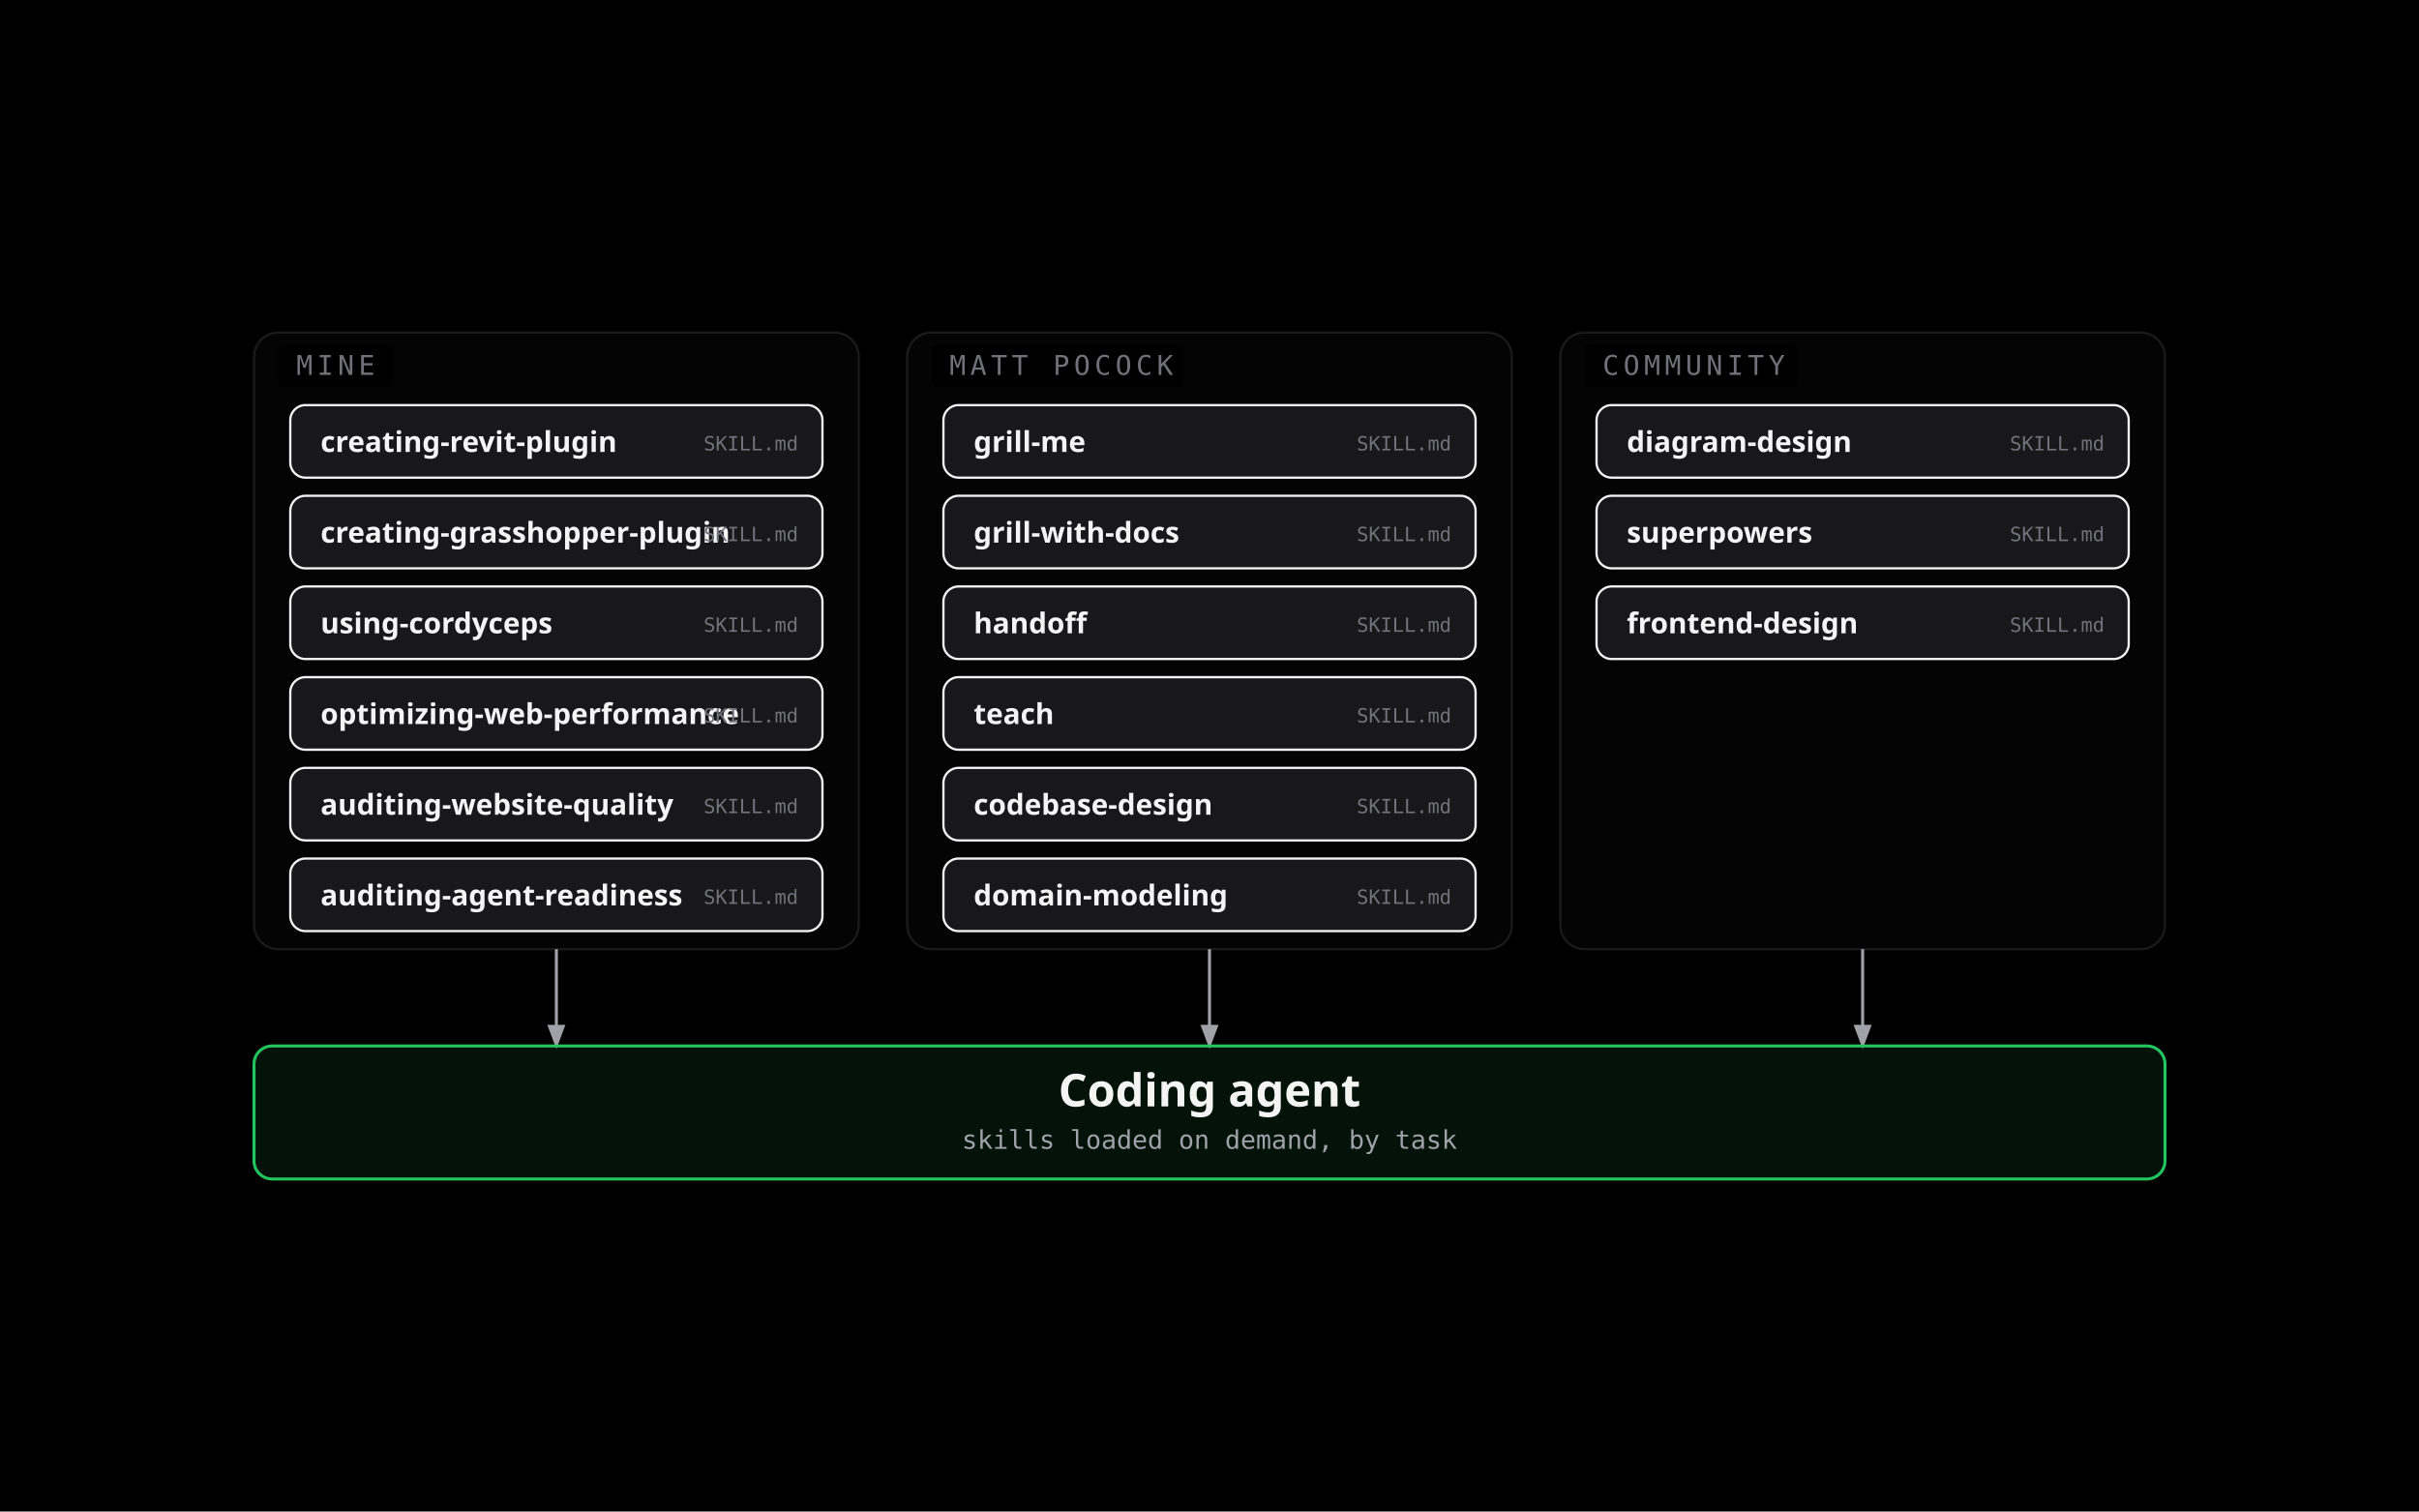
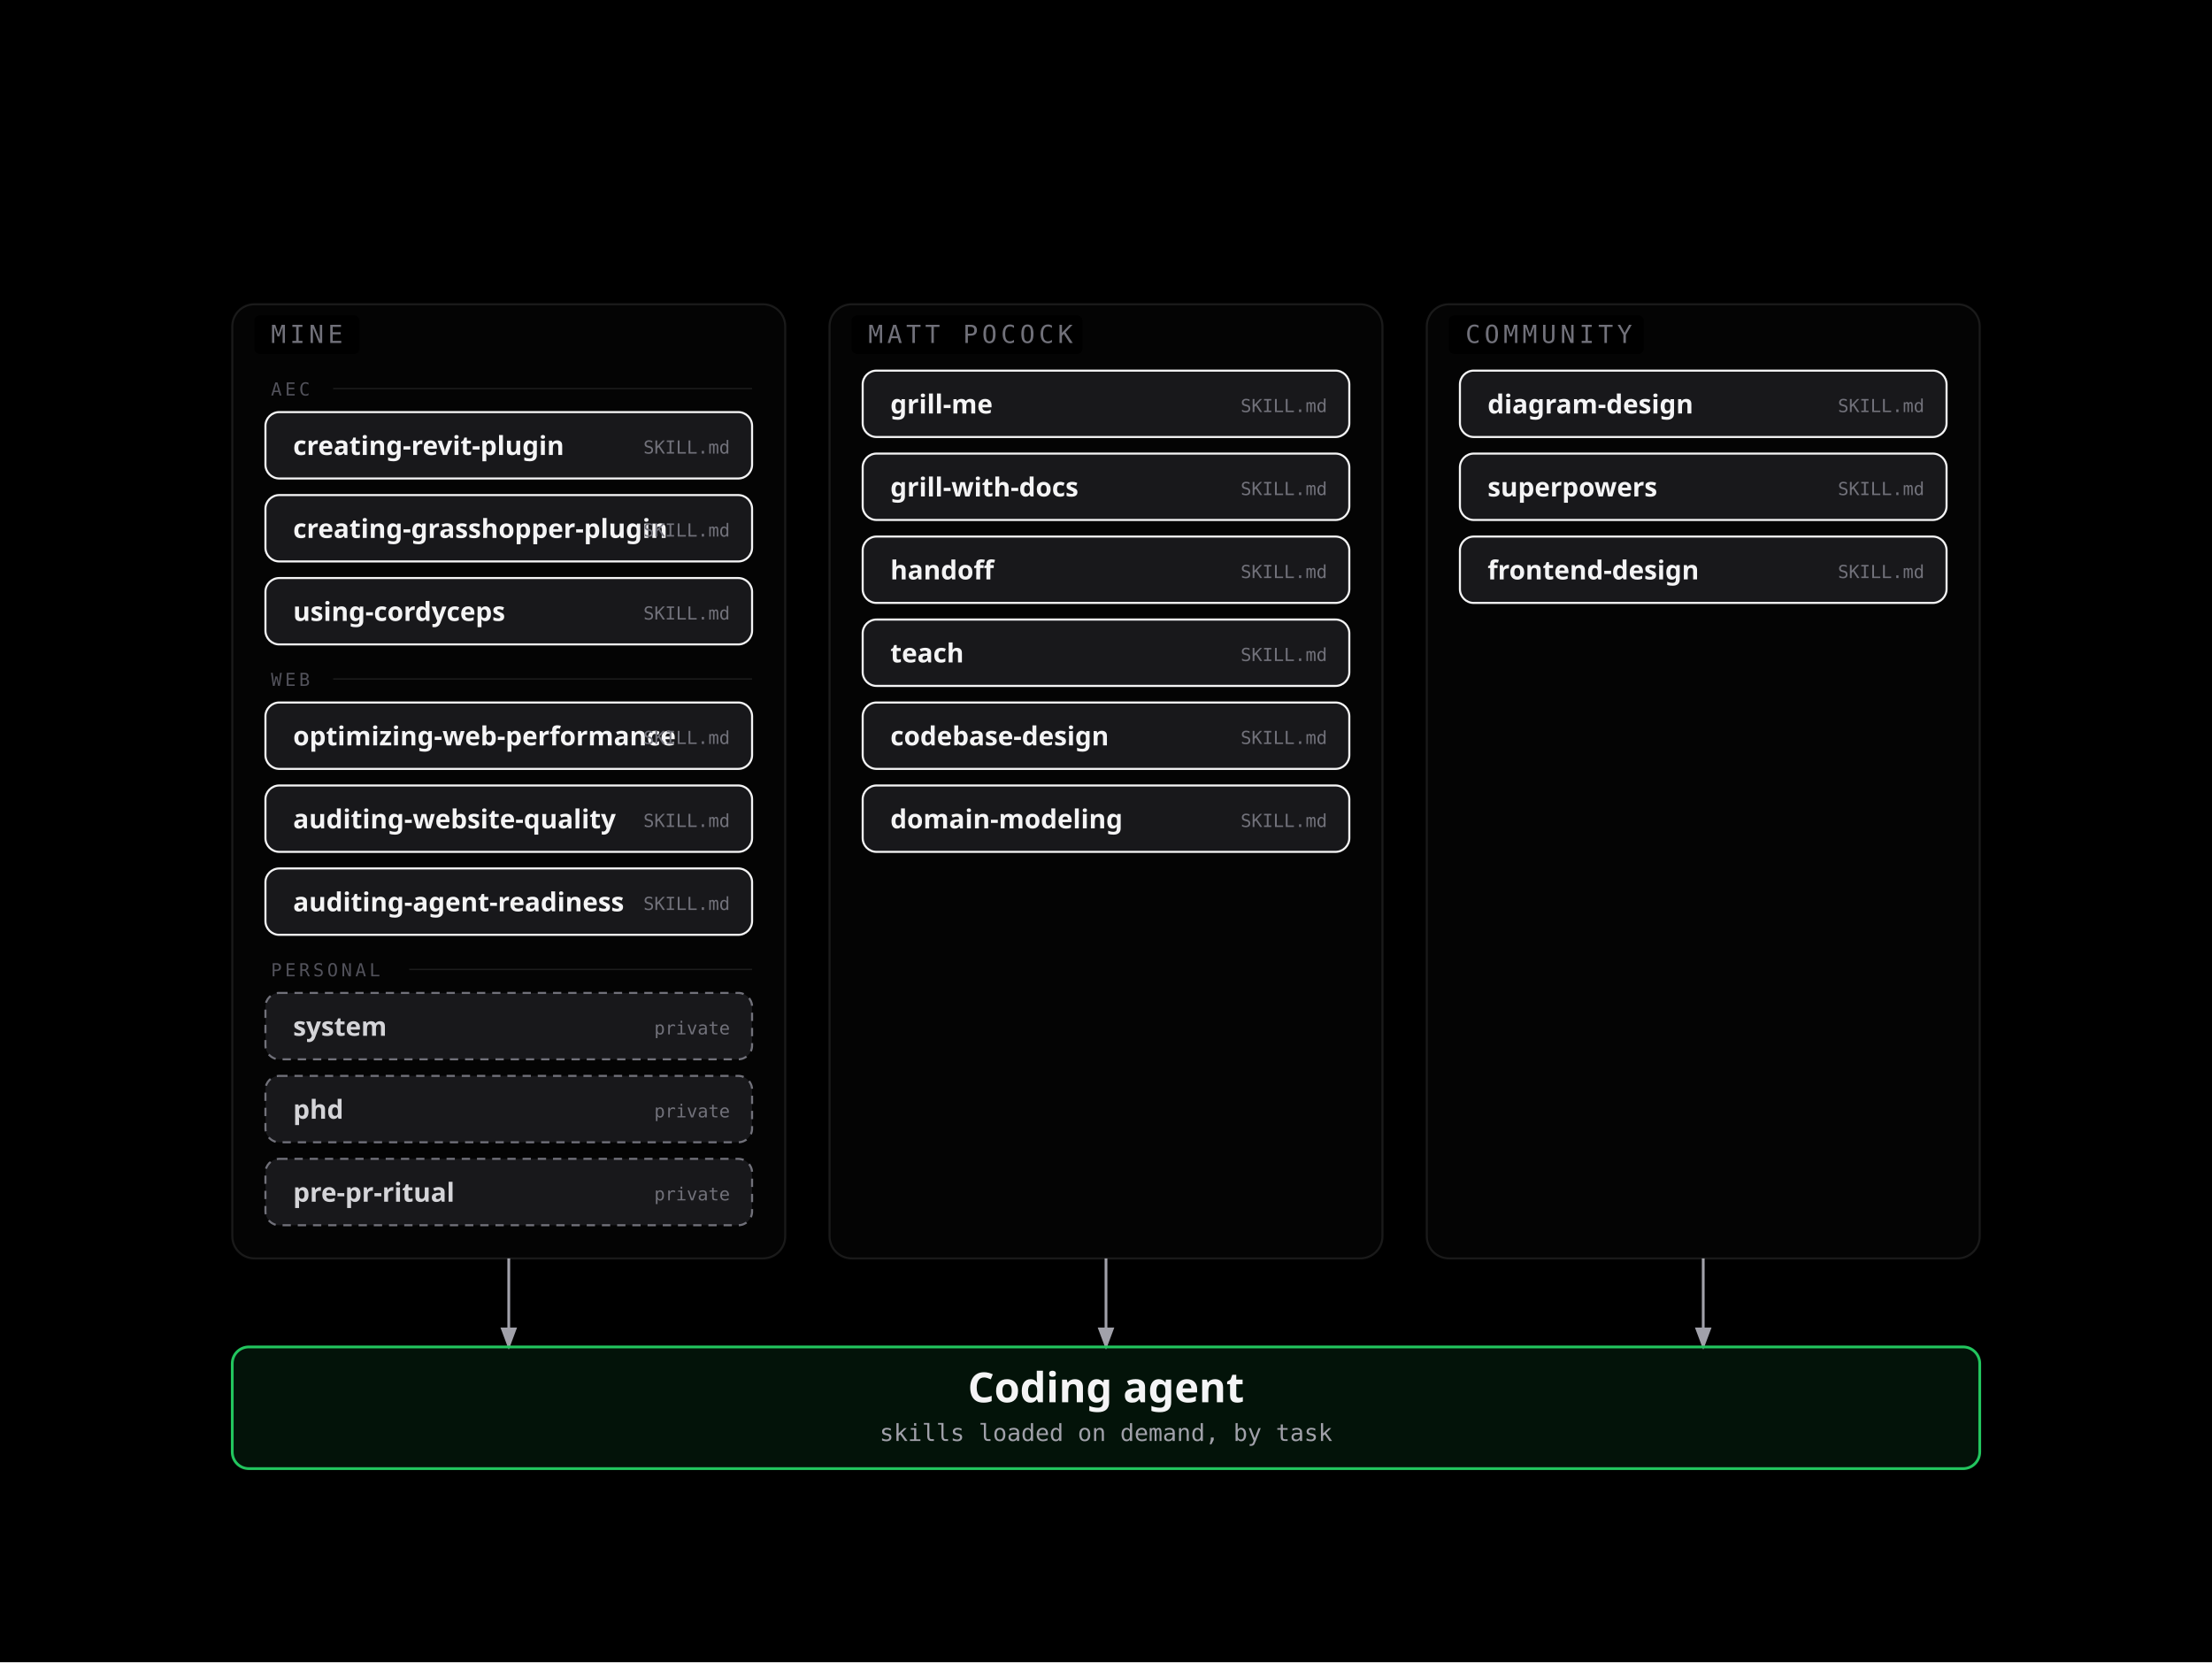
- <svg xmlns="http://www.w3.org/2000/svg" viewBox="0 0 1600 1000" role="img" aria-labelledby="skills-cover-title">
+ <svg xmlns="http://www.w3.org/2000/svg" viewBox="0 0 1600 1202" role="img" aria-labelledby="skills-cover-title">
  <defs>
    <marker id="skills-cover-arrow" markerWidth="8" markerHeight="6" refX="7" refY="3" orient="auto">
      <polygon points="0 0, 8 3, 0 6" fill="#a1a1aa" />
    </marker>
  </defs>
  <rect width="100%" height="100%" fill="#000000" />
-   <line x1="368" y1="628" x2="368" y2="692" stroke="#a1a1aa" stroke-width="2" marker-end="url(#skills-cover-arrow)" />
-   <line x1="800" y1="628" x2="800" y2="692" stroke="#a1a1aa" stroke-width="2" marker-end="url(#skills-cover-arrow)" />
-   <line x1="1232" y1="628" x2="1232" y2="692" stroke="#a1a1aa" stroke-width="2" marker-end="url(#skills-cover-arrow)" />
-   <rect x="168" y="220" width="400" height="408" rx="16" fill="rgba(244,244,245,0.02)" stroke="rgba(244,244,245,0.10)" stroke-width="1.5" />
+   <line x1="368" y1="910" x2="368" y2="974" stroke="#a1a1aa" stroke-width="2" marker-end="url(#skills-cover-arrow)" />
+   <rect x="168" y="220" width="400" height="690" rx="16" fill="rgba(244,244,245,0.02)" stroke="rgba(244,244,245,0.10)" stroke-width="1.5" />
  <rect x="184" y="228" width="76" height="28" rx="4" fill="#000000" />
  <text x="196" y="248" fill="#71717a" font-size="18" font-family="ui-monospace, SFMono-Regular, Menlo, Consolas, monospace" letter-spacing="0.16em">MINE</text>
-   <rect x="192" y="268" width="352" height="48" rx="10" fill="#18181b" stroke="#f4f4f5" stroke-width="1.5" />
-   <text x="212" y="299" fill="#f4f4f5" font-size="19" font-weight="600" font-family="ui-sans-serif, system-ui, sans-serif">creating-revit-plugin</text>
-   <text x="528" y="298" fill="#71717a" font-size="13" font-family="ui-monospace, SFMono-Regular, Menlo, Consolas, monospace" text-anchor="end">SKILL.md</text>
-   <rect x="192" y="328" width="352" height="48" rx="10" fill="#18181b" stroke="#f4f4f5" stroke-width="1.5" />
-   <text x="212" y="359" fill="#f4f4f5" font-size="19" font-weight="600" font-family="ui-sans-serif, system-ui, sans-serif">creating-grasshopper-plugin</text>
-   <text x="528" y="358" fill="#71717a" font-size="13" font-family="ui-monospace, SFMono-Regular, Menlo, Consolas, monospace" text-anchor="end">SKILL.md</text>
-   <rect x="192" y="388" width="352" height="48" rx="10" fill="#18181b" stroke="#f4f4f5" stroke-width="1.5" />
-   <text x="212" y="419" fill="#f4f4f5" font-size="19" font-weight="600" font-family="ui-sans-serif, system-ui, sans-serif">using-cordyceps</text>
-   <text x="528" y="418" fill="#71717a" font-size="13" font-family="ui-monospace, SFMono-Regular, Menlo, Consolas, monospace" text-anchor="end">SKILL.md</text>
-   <rect x="192" y="448" width="352" height="48" rx="10" fill="#18181b" stroke="#f4f4f5" stroke-width="1.5" />
-   <text x="212" y="479" fill="#f4f4f5" font-size="19" font-weight="600" font-family="ui-sans-serif, system-ui, sans-serif">optimizing-web-performance</text>
-   <text x="528" y="478" fill="#71717a" font-size="13" font-family="ui-monospace, SFMono-Regular, Menlo, Consolas, monospace" text-anchor="end">SKILL.md</text>
+   <text x="196" y="286" fill="#52525b" font-size="13" font-family="ui-monospace, SFMono-Regular, Menlo, Consolas, monospace" letter-spacing="0.18em">AEC</text>
+   <line x1="241" y1="281" x2="544" y2="281" stroke="rgba(244,244,245,0.10)" stroke-width="1" />
+   <rect x="192" y="298" width="352" height="48" rx="10" fill="#18181b" stroke="#f4f4f5" stroke-width="1.5" />
+   <text x="212" y="329" fill="#f4f4f5" font-size="19" font-weight="600" font-family="ui-sans-serif, system-ui, sans-serif">creating-revit-plugin</text>
+   <text x="528" y="328" fill="#71717a" font-size="13" font-family="ui-monospace, SFMono-Regular, Menlo, Consolas, monospace" text-anchor="end">SKILL.md</text>
+   <rect x="192" y="358" width="352" height="48" rx="10" fill="#18181b" stroke="#f4f4f5" stroke-width="1.5" />
+   <text x="212" y="389" fill="#f4f4f5" font-size="19" font-weight="600" font-family="ui-sans-serif, system-ui, sans-serif">creating-grasshopper-plugin</text>
+   <text x="528" y="388" fill="#71717a" font-size="13" font-family="ui-monospace, SFMono-Regular, Menlo, Consolas, monospace" text-anchor="end">SKILL.md</text>
+   <rect x="192" y="418" width="352" height="48" rx="10" fill="#18181b" stroke="#f4f4f5" stroke-width="1.5" />
+   <text x="212" y="449" fill="#f4f4f5" font-size="19" font-weight="600" font-family="ui-sans-serif, system-ui, sans-serif">using-cordyceps</text>
+   <text x="528" y="448" fill="#71717a" font-size="13" font-family="ui-monospace, SFMono-Regular, Menlo, Consolas, monospace" text-anchor="end">SKILL.md</text>
+   <text x="196" y="496" fill="#52525b" font-size="13" font-family="ui-monospace, SFMono-Regular, Menlo, Consolas, monospace" letter-spacing="0.18em">WEB</text>
+   <line x1="241" y1="491" x2="544" y2="491" stroke="rgba(244,244,245,0.10)" stroke-width="1" />
  <rect x="192" y="508" width="352" height="48" rx="10" fill="#18181b" stroke="#f4f4f5" stroke-width="1.5" />
-   <text x="212" y="539" fill="#f4f4f5" font-size="19" font-weight="600" font-family="ui-sans-serif, system-ui, sans-serif">auditing-website-quality</text>
+   <text x="212" y="539" fill="#f4f4f5" font-size="19" font-weight="600" font-family="ui-sans-serif, system-ui, sans-serif">optimizing-web-performance</text>
  <text x="528" y="538" fill="#71717a" font-size="13" font-family="ui-monospace, SFMono-Regular, Menlo, Consolas, monospace" text-anchor="end">SKILL.md</text>
  <rect x="192" y="568" width="352" height="48" rx="10" fill="#18181b" stroke="#f4f4f5" stroke-width="1.5" />
-   <text x="212" y="599" fill="#f4f4f5" font-size="19" font-weight="600" font-family="ui-sans-serif, system-ui, sans-serif">auditing-agent-readiness</text>
+   <text x="212" y="599" fill="#f4f4f5" font-size="19" font-weight="600" font-family="ui-sans-serif, system-ui, sans-serif">auditing-website-quality</text>
  <text x="528" y="598" fill="#71717a" font-size="13" font-family="ui-monospace, SFMono-Regular, Menlo, Consolas, monospace" text-anchor="end">SKILL.md</text>
-   <rect x="600" y="220" width="400" height="408" rx="16" fill="rgba(244,244,245,0.02)" stroke="rgba(244,244,245,0.10)" stroke-width="1.5" />
+   <rect x="192" y="628" width="352" height="48" rx="10" fill="#18181b" stroke="#f4f4f5" stroke-width="1.5" />
+   <text x="212" y="659" fill="#f4f4f5" font-size="19" font-weight="600" font-family="ui-sans-serif, system-ui, sans-serif">auditing-agent-readiness</text>
+   <text x="528" y="658" fill="#71717a" font-size="13" font-family="ui-monospace, SFMono-Regular, Menlo, Consolas, monospace" text-anchor="end">SKILL.md</text>
+   <text x="196" y="706" fill="#52525b" font-size="13" font-family="ui-monospace, SFMono-Regular, Menlo, Consolas, monospace" letter-spacing="0.18em">PERSONAL</text>
+   <line x1="296" y1="701" x2="544" y2="701" stroke="rgba(244,244,245,0.10)" stroke-width="1" />
+   <rect x="192" y="718" width="352" height="48" rx="10" fill="#18181b" stroke="#71717a" stroke-dasharray="6 5" stroke-width="1.5" />
+   <text x="212" y="749" fill="#d4d4d8" font-size="19" font-weight="600" font-family="ui-sans-serif, system-ui, sans-serif">system</text>
+   <text x="528" y="748" fill="#71717a" font-size="13" font-family="ui-monospace, SFMono-Regular, Menlo, Consolas, monospace" text-anchor="end">private</text>
+   <rect x="192" y="778" width="352" height="48" rx="10" fill="#18181b" stroke="#71717a" stroke-dasharray="6 5" stroke-width="1.5" />
+   <text x="212" y="809" fill="#d4d4d8" font-size="19" font-weight="600" font-family="ui-sans-serif, system-ui, sans-serif">phd</text>
+   <text x="528" y="808" fill="#71717a" font-size="13" font-family="ui-monospace, SFMono-Regular, Menlo, Consolas, monospace" text-anchor="end">private</text>
+   <rect x="192" y="838" width="352" height="48" rx="10" fill="#18181b" stroke="#71717a" stroke-dasharray="6 5" stroke-width="1.5" />
+   <text x="212" y="869" fill="#d4d4d8" font-size="19" font-weight="600" font-family="ui-sans-serif, system-ui, sans-serif">pre-pr-ritual</text>
+   <text x="528" y="868" fill="#71717a" font-size="13" font-family="ui-monospace, SFMono-Regular, Menlo, Consolas, monospace" text-anchor="end">private</text>
+   <line x1="800" y1="910" x2="800" y2="974" stroke="#a1a1aa" stroke-width="2" marker-end="url(#skills-cover-arrow)" />
+   <rect x="600" y="220" width="400" height="690" rx="16" fill="rgba(244,244,245,0.02)" stroke="rgba(244,244,245,0.10)" stroke-width="1.5" />
  <rect x="616" y="228" width="167" height="28" rx="4" fill="#000000" />
  <text x="628" y="248" fill="#71717a" font-size="18" font-family="ui-monospace, SFMono-Regular, Menlo, Consolas, monospace" letter-spacing="0.16em">MATT POCOCK</text>
  <rect x="624" y="268" width="352" height="48" rx="10" fill="#18181b" stroke="#f4f4f5" stroke-width="1.5" />
  <text x="644" y="299" fill="#f4f4f5" font-size="19" font-weight="600" font-family="ui-sans-serif, system-ui, sans-serif">grill-me</text>
  <text x="960" y="298" fill="#71717a" font-size="13" font-family="ui-monospace, SFMono-Regular, Menlo, Consolas, monospace" text-anchor="end">SKILL.md</text>
  <rect x="624" y="328" width="352" height="48" rx="10" fill="#18181b" stroke="#f4f4f5" stroke-width="1.5" />
  <text x="644" y="359" fill="#f4f4f5" font-size="19" font-weight="600" font-family="ui-sans-serif, system-ui, sans-serif">grill-with-docs</text>
  <text x="960" y="358" fill="#71717a" font-size="13" font-family="ui-monospace, SFMono-Regular, Menlo, Consolas, monospace" text-anchor="end">SKILL.md</text>
  <rect x="624" y="388" width="352" height="48" rx="10" fill="#18181b" stroke="#f4f4f5" stroke-width="1.5" />
  <text x="644" y="419" fill="#f4f4f5" font-size="19" font-weight="600" font-family="ui-sans-serif, system-ui, sans-serif">handoff</text>
  <text x="960" y="418" fill="#71717a" font-size="13" font-family="ui-monospace, SFMono-Regular, Menlo, Consolas, monospace" text-anchor="end">SKILL.md</text>
  <rect x="624" y="448" width="352" height="48" rx="10" fill="#18181b" stroke="#f4f4f5" stroke-width="1.5" />
  <text x="644" y="479" fill="#f4f4f5" font-size="19" font-weight="600" font-family="ui-sans-serif, system-ui, sans-serif">teach</text>
  <text x="960" y="478" fill="#71717a" font-size="13" font-family="ui-monospace, SFMono-Regular, Menlo, Consolas, monospace" text-anchor="end">SKILL.md</text>
  <rect x="624" y="508" width="352" height="48" rx="10" fill="#18181b" stroke="#f4f4f5" stroke-width="1.5" />
  <text x="644" y="539" fill="#f4f4f5" font-size="19" font-weight="600" font-family="ui-sans-serif, system-ui, sans-serif">codebase-design</text>
  <text x="960" y="538" fill="#71717a" font-size="13" font-family="ui-monospace, SFMono-Regular, Menlo, Consolas, monospace" text-anchor="end">SKILL.md</text>
  <rect x="624" y="568" width="352" height="48" rx="10" fill="#18181b" stroke="#f4f4f5" stroke-width="1.5" />
  <text x="644" y="599" fill="#f4f4f5" font-size="19" font-weight="600" font-family="ui-sans-serif, system-ui, sans-serif">domain-modeling</text>
  <text x="960" y="598" fill="#71717a" font-size="13" font-family="ui-monospace, SFMono-Regular, Menlo, Consolas, monospace" text-anchor="end">SKILL.md</text>
-   <rect x="1032" y="220" width="400" height="408" rx="16" fill="rgba(244,244,245,0.02)" stroke="rgba(244,244,245,0.10)" stroke-width="1.5" />
+   <line x1="1232" y1="910" x2="1232" y2="974" stroke="#a1a1aa" stroke-width="2" marker-end="url(#skills-cover-arrow)" />
+   <rect x="1032" y="220" width="400" height="690" rx="16" fill="rgba(244,244,245,0.02)" stroke="rgba(244,244,245,0.10)" stroke-width="1.5" />
  <rect x="1048" y="228" width="141" height="28" rx="4" fill="#000000" />
  <text x="1060" y="248" fill="#71717a" font-size="18" font-family="ui-monospace, SFMono-Regular, Menlo, Consolas, monospace" letter-spacing="0.16em">COMMUNITY</text>
  <rect x="1056" y="268" width="352" height="48" rx="10" fill="#18181b" stroke="#f4f4f5" stroke-width="1.5" />
  <text x="1076" y="299" fill="#f4f4f5" font-size="19" font-weight="600" font-family="ui-sans-serif, system-ui, sans-serif">diagram-design</text>
  <text x="1392" y="298" fill="#71717a" font-size="13" font-family="ui-monospace, SFMono-Regular, Menlo, Consolas, monospace" text-anchor="end">SKILL.md</text>
  <rect x="1056" y="328" width="352" height="48" rx="10" fill="#18181b" stroke="#f4f4f5" stroke-width="1.5" />
  <text x="1076" y="359" fill="#f4f4f5" font-size="19" font-weight="600" font-family="ui-sans-serif, system-ui, sans-serif">superpowers</text>
  <text x="1392" y="358" fill="#71717a" font-size="13" font-family="ui-monospace, SFMono-Regular, Menlo, Consolas, monospace" text-anchor="end">SKILL.md</text>
  <rect x="1056" y="388" width="352" height="48" rx="10" fill="#18181b" stroke="#f4f4f5" stroke-width="1.5" />
  <text x="1076" y="419" fill="#f4f4f5" font-size="19" font-weight="600" font-family="ui-sans-serif, system-ui, sans-serif">frontend-design</text>
  <text x="1392" y="418" fill="#71717a" font-size="13" font-family="ui-monospace, SFMono-Regular, Menlo, Consolas, monospace" text-anchor="end">SKILL.md</text>
-   <rect x="168" y="692" width="1264" height="88" rx="12" fill="rgba(34,197,94,0.10)" stroke="#22c55e" stroke-width="2" />
-   <text x="800" y="732" fill="#f4f4f5" font-size="30" font-weight="600" font-family="ui-sans-serif, system-ui, sans-serif" text-anchor="middle">Coding agent</text>
-   <text x="800" y="760" fill="#a1a1aa" font-size="17" font-family="ui-monospace, SFMono-Regular, Menlo, Consolas, monospace" text-anchor="middle">skills loaded on demand, by task</text>
+   <rect x="168" y="974" width="1264" height="88" rx="12" fill="rgba(34,197,94,0.10)" stroke="#22c55e" stroke-width="2" />
+   <text x="800" y="1014" fill="#f4f4f5" font-size="30" font-weight="600" font-family="ui-sans-serif, system-ui, sans-serif" text-anchor="middle">Coding agent</text>
+   <text x="800" y="1042" fill="#a1a1aa" font-size="17" font-family="ui-monospace, SFMono-Regular, Menlo, Consolas, monospace" text-anchor="middle">skills loaded on demand, by task</text>
</svg>
